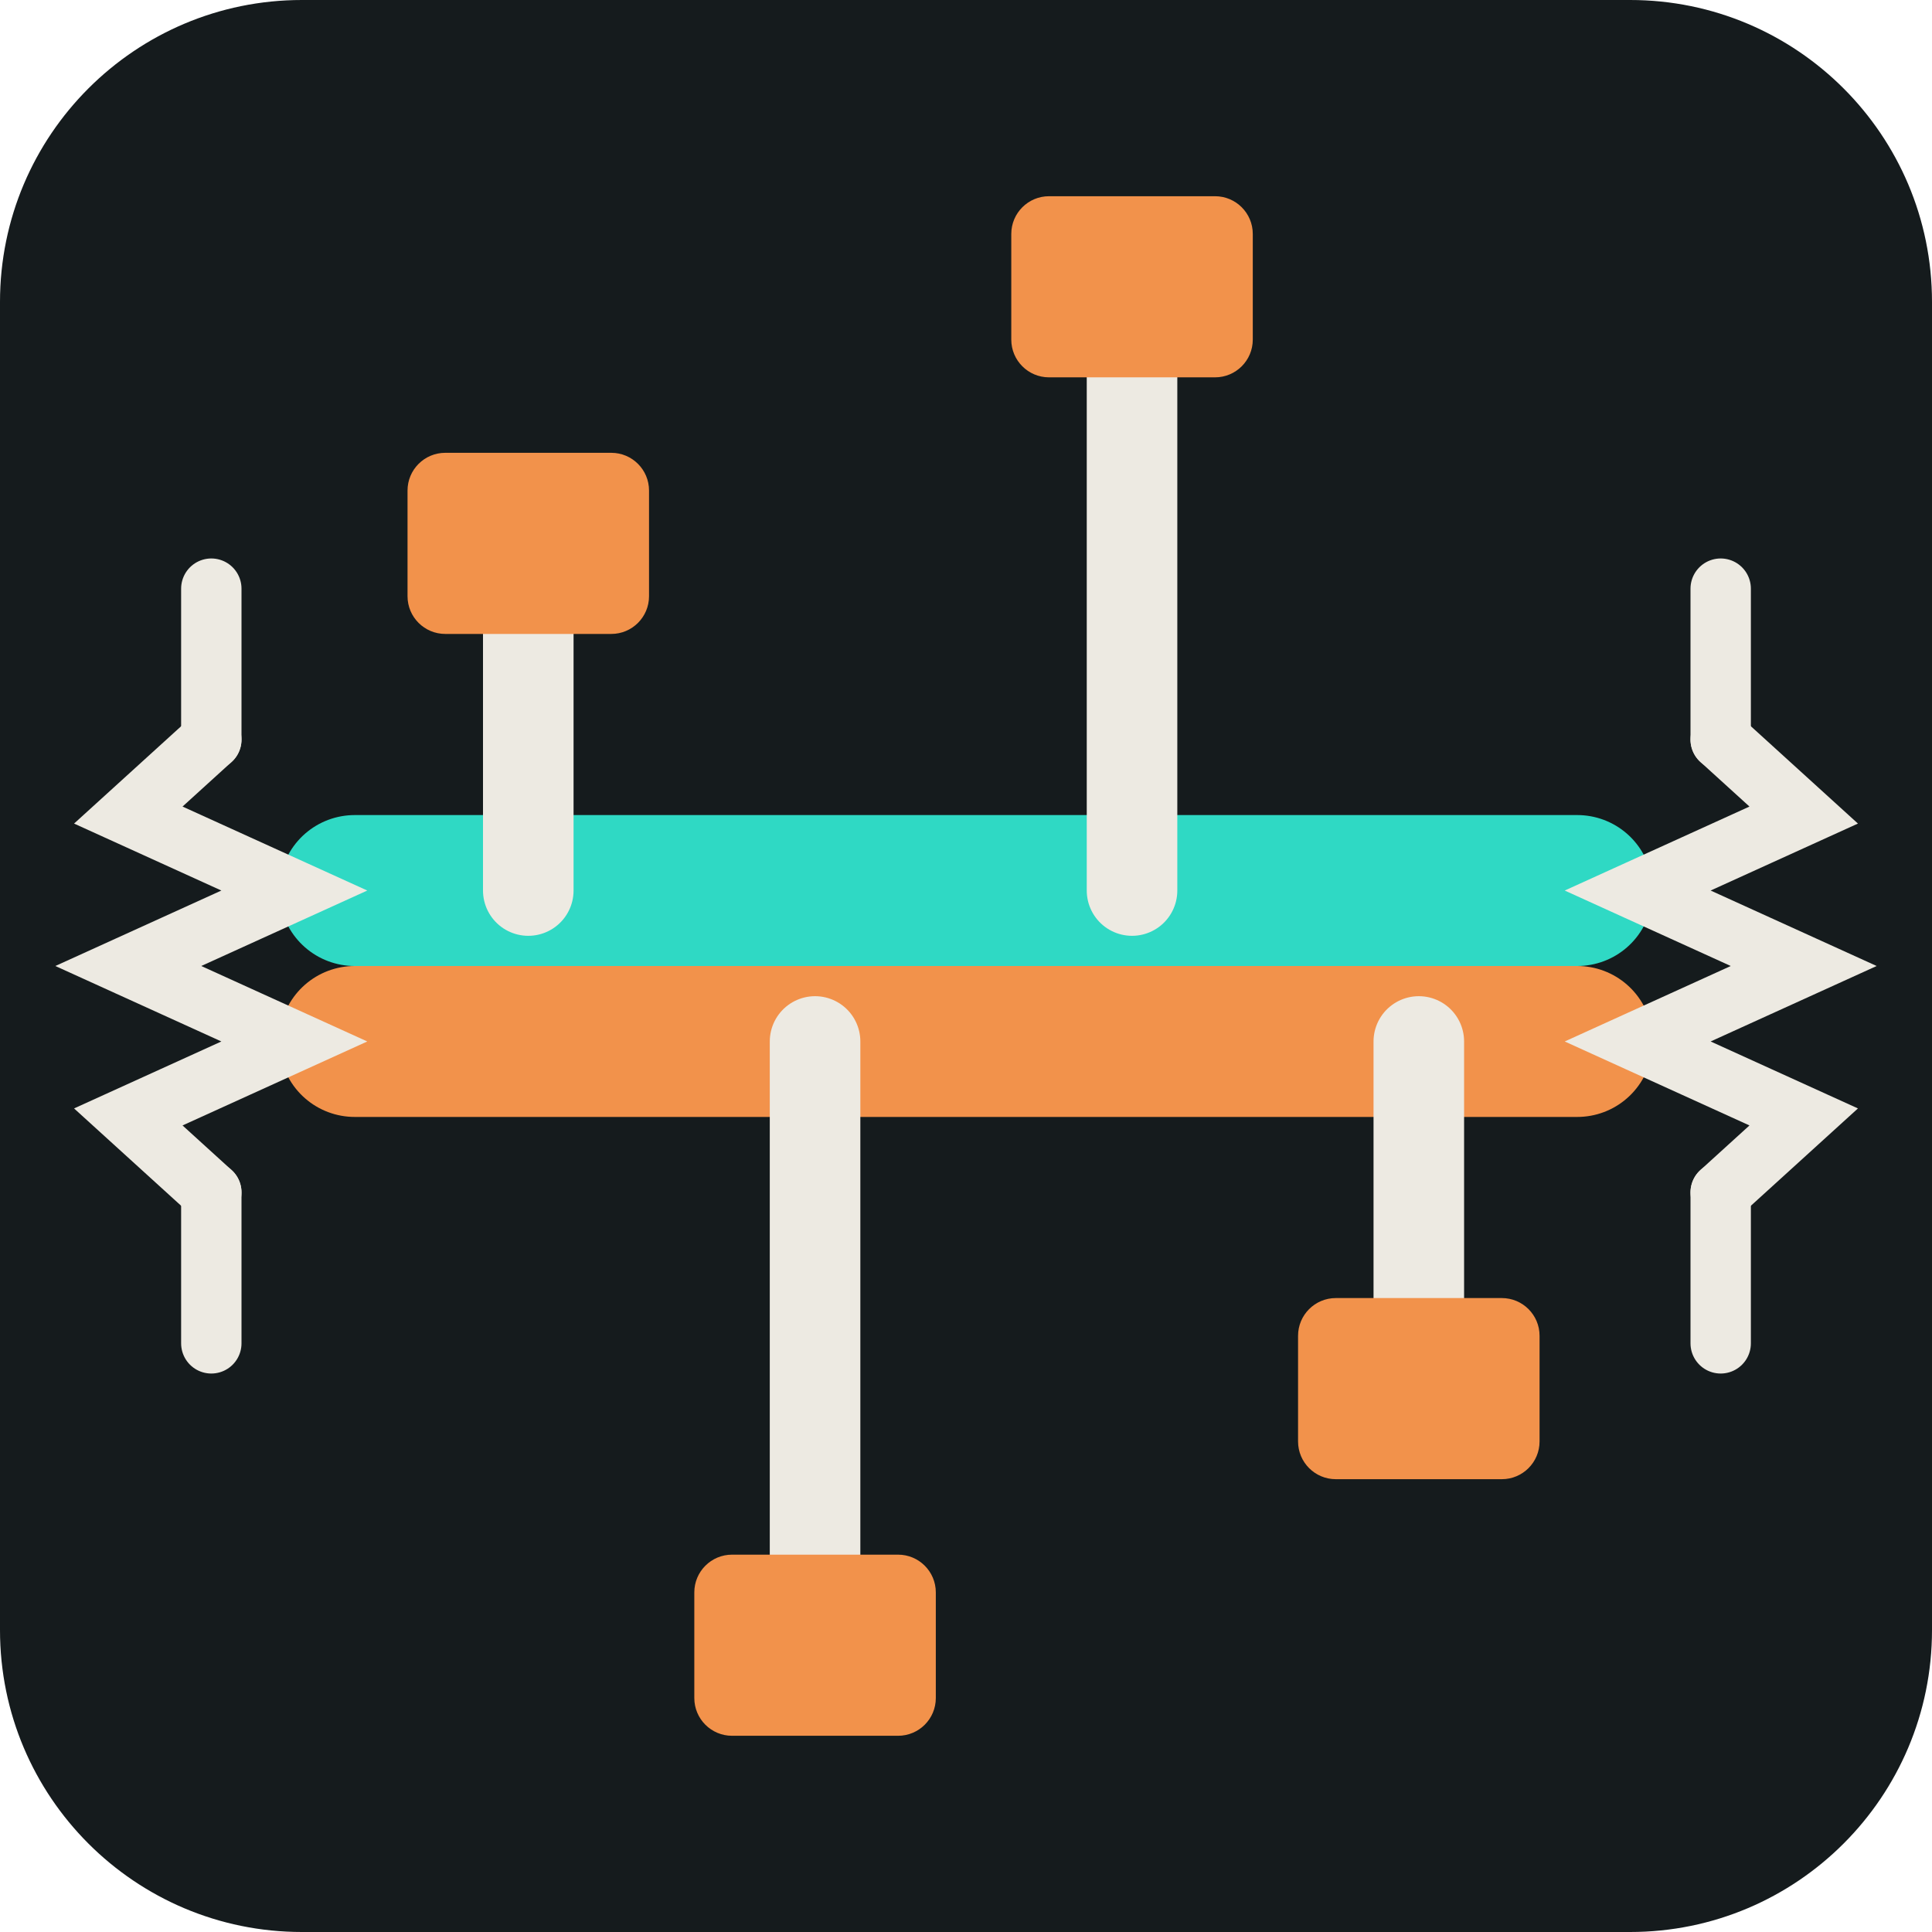
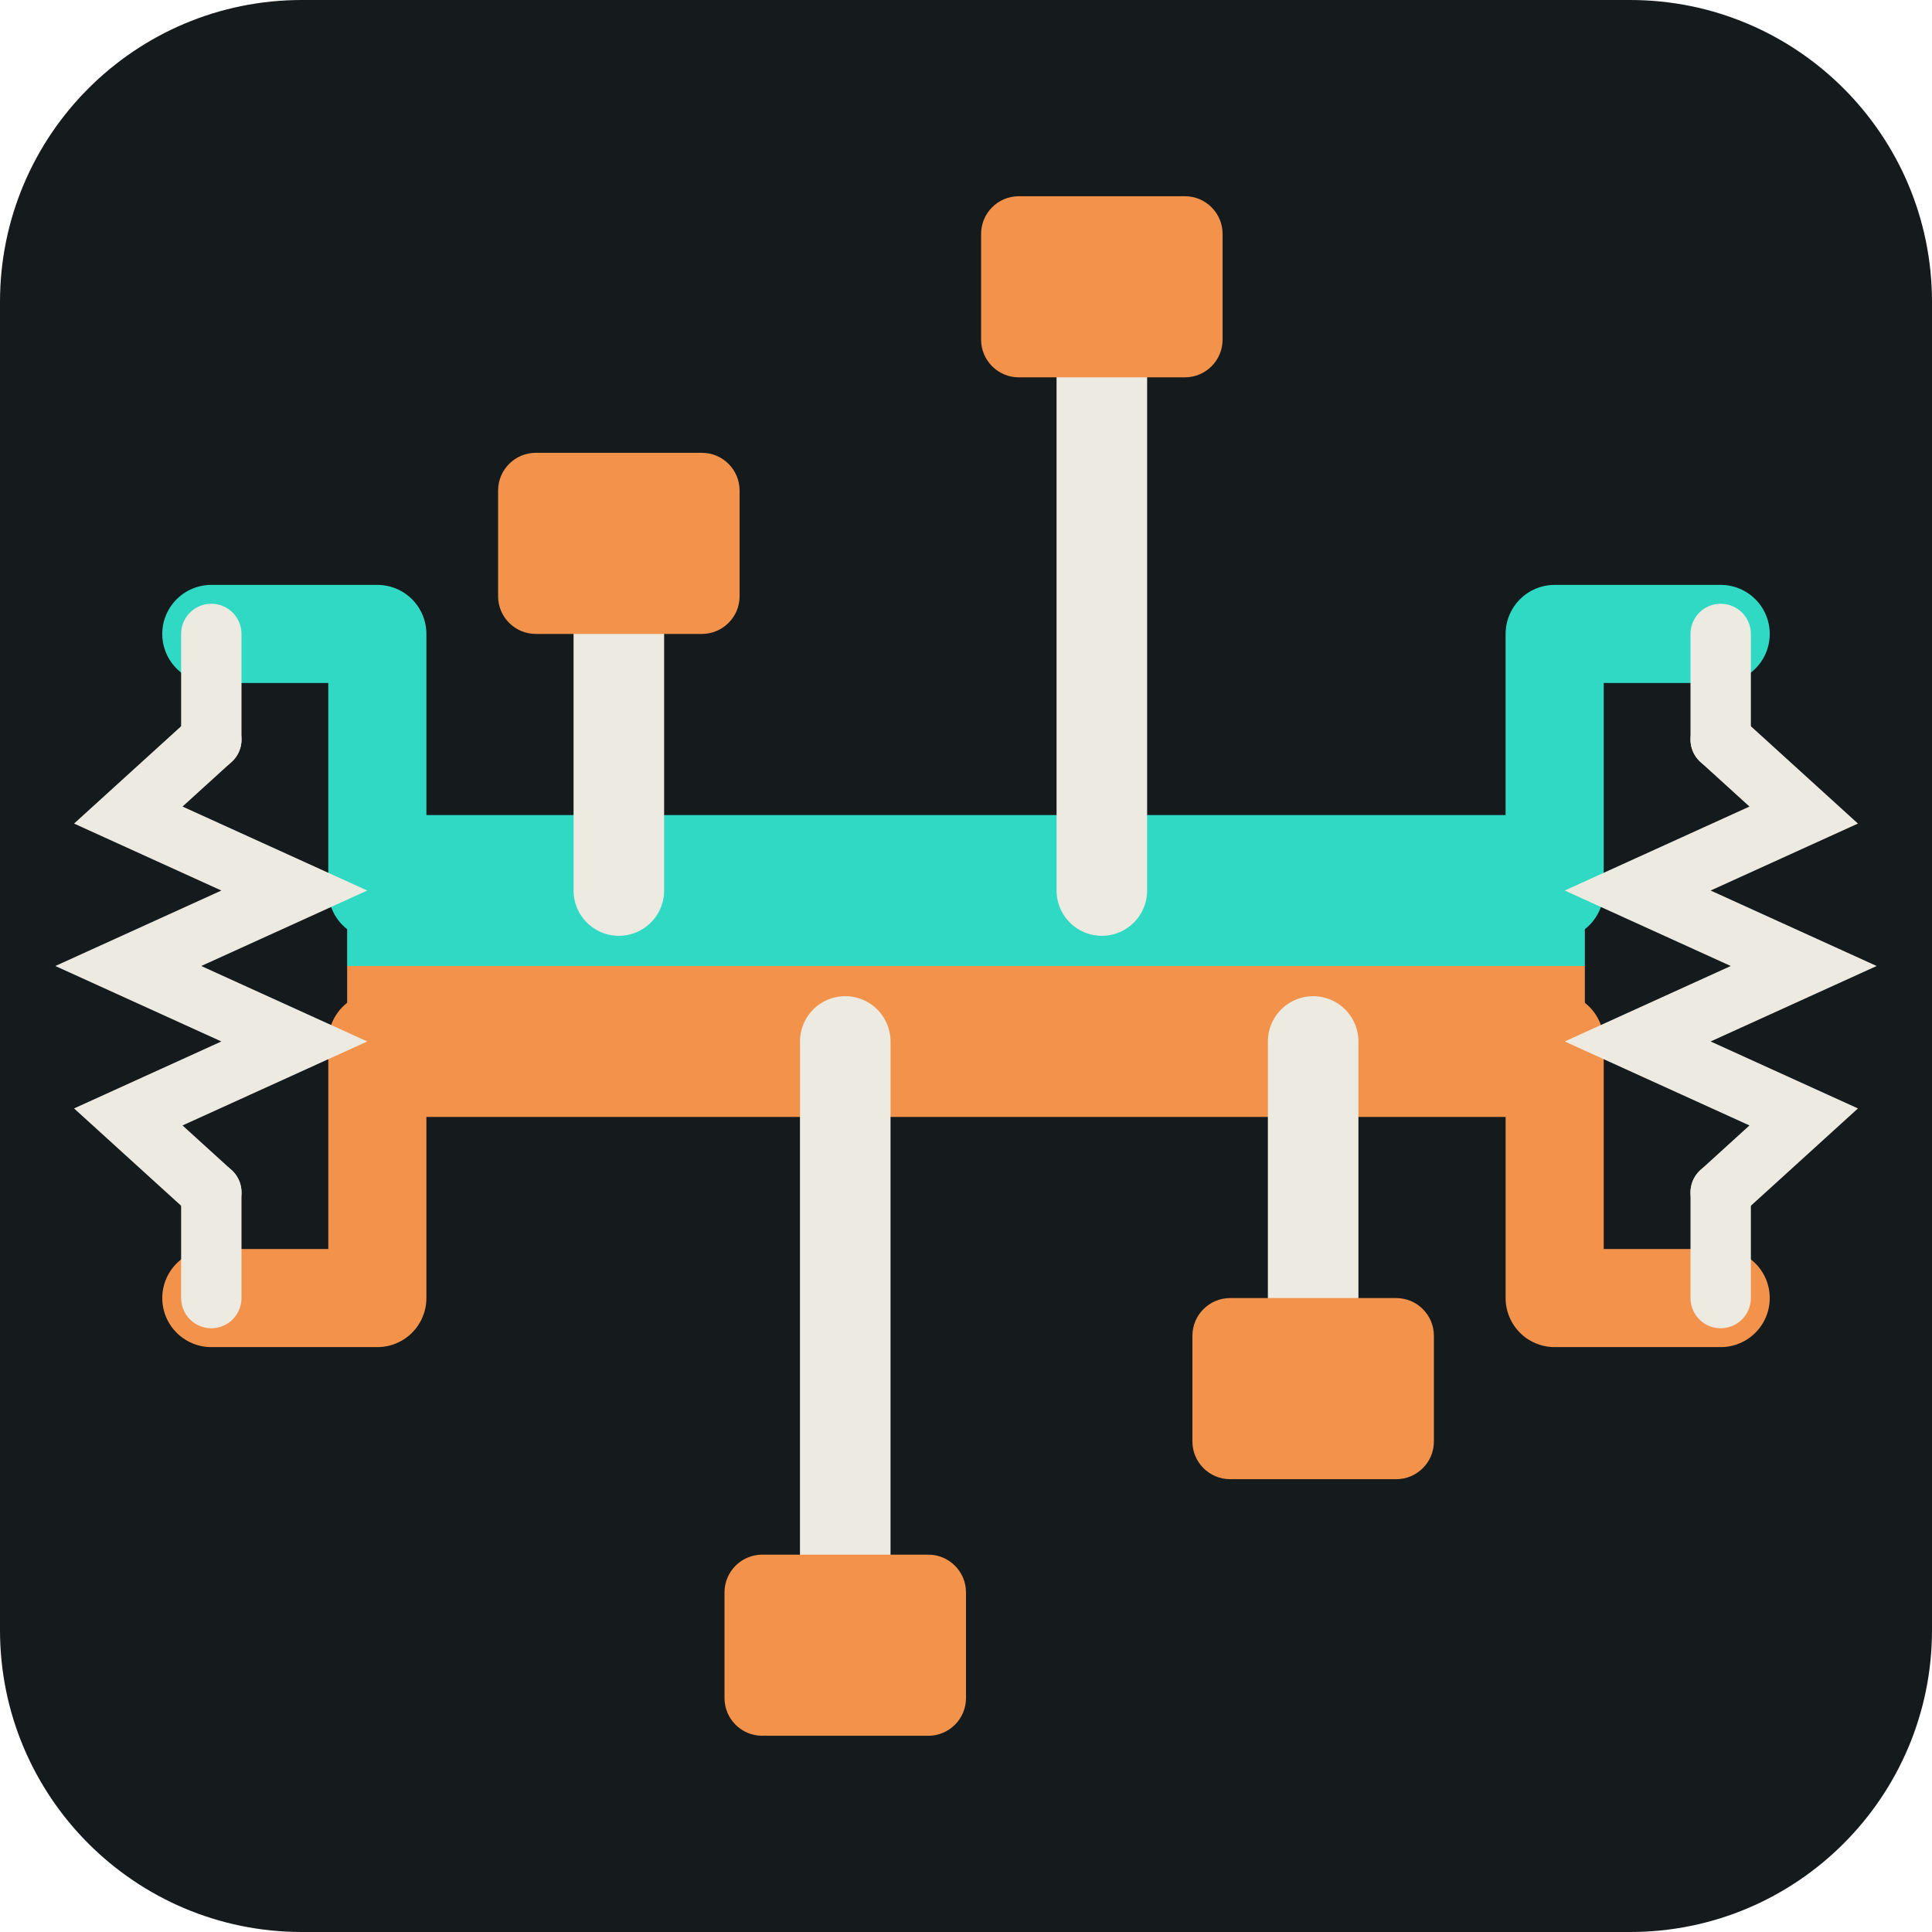
<svg xmlns="http://www.w3.org/2000/svg" width="256" height="256" viewBox="0 0 256 256">
  <rect x="0" y="0" width="256" height="256" rx="40" fill="#151b1d" />
-   <line x1="47" y1="118" x2="209" y2="118" stroke="#2FD9C4" stroke-width="20" stroke-linecap="round" />
-   <line x1="47" y1="138" x2="209" y2="138" stroke="#F2924B" stroke-width="20" stroke-linecap="round" />
-   <line x1="70" y1="118" x2="70" y2="84" stroke="#EDEAE2" stroke-width="12" stroke-linecap="round" />
-   <line x1="108" y1="138" x2="108" y2="206" stroke="#EDEAE2" stroke-width="12" stroke-linecap="round" />
-   <line x1="150" y1="118" x2="150" y2="50" stroke="#EDEAE2" stroke-width="12" stroke-linecap="round" />
-   <line x1="188" y1="138" x2="188" y2="172" stroke="#EDEAE2" stroke-width="12" stroke-linecap="round" />
-   <rect x="54" y="60" width="32" height="24" rx="5" fill="#F2924B" />
-   <rect x="92" y="206" width="32" height="24" rx="5" fill="#F2924B" />
-   <rect x="134" y="26" width="32" height="24" rx="5" fill="#F2924B" />
-   <rect x="172" y="172" width="32" height="24" rx="5" fill="#F2924B" />
-   <line x1="28" y1="78" x2="28" y2="98" stroke="#EDEAE2" stroke-width="8" stroke-linecap="round" />
-   <line x1="28" y1="158" x2="28" y2="178" stroke="#EDEAE2" stroke-width="8" stroke-linecap="round" />
-   <line x1="228" y1="78" x2="228" y2="98" stroke="#EDEAE2" stroke-width="8" stroke-linecap="round" />
-   <line x1="228" y1="158" x2="228" y2="178" stroke="#EDEAE2" stroke-width="8" stroke-linecap="round" />
+   <path d="M50,118 V84 H28" fill="none" stroke="#2FD9C4" stroke-width="13" stroke-linecap="round" stroke-linejoin="round" />
+   <path d="M206,118 V84 H228" fill="none" stroke="#2FD9C4" stroke-width="13" stroke-linecap="round" stroke-linejoin="round" />
+   <path d="M50,138 V172 H28" fill="none" stroke="#F2924B" stroke-width="13" stroke-linecap="round" stroke-linejoin="round" />
+   <path d="M206,138 V172 H228" fill="none" stroke="#F2924B" stroke-width="13" stroke-linecap="round" stroke-linejoin="round" />
+   <line x1="46" y1="118" x2="210" y2="118" stroke="#2FD9C4" stroke-width="20" />
+   <line x1="46" y1="138" x2="210" y2="138" stroke="#F2924B" stroke-width="20" />
+   <line x1="82" y1="118" x2="82" y2="84" stroke="#EDEAE2" stroke-width="12" stroke-linecap="round" />
+   <line x1="112" y1="138" x2="112" y2="206" stroke="#EDEAE2" stroke-width="12" stroke-linecap="round" />
+   <line x1="146" y1="118" x2="146" y2="50" stroke="#EDEAE2" stroke-width="12" stroke-linecap="round" />
+   <line x1="174" y1="138" x2="174" y2="172" stroke="#EDEAE2" stroke-width="12" stroke-linecap="round" />
+   <rect x="66" y="60" width="32" height="24" rx="5" fill="#F2924B" />
+   <rect x="96" y="206" width="32" height="24" rx="5" fill="#F2924B" />
+   <rect x="130" y="26" width="32" height="24" rx="5" fill="#F2924B" />
+   <rect x="158" y="172" width="32" height="24" rx="5" fill="#F2924B" />
+   <line x1="28" y1="84" x2="28" y2="98" stroke="#EDEAE2" stroke-width="8" stroke-linecap="round" />
+   <line x1="28" y1="158" x2="28" y2="172" stroke="#EDEAE2" stroke-width="8" stroke-linecap="round" />
+   <line x1="228" y1="84" x2="228" y2="98" stroke="#EDEAE2" stroke-width="8" stroke-linecap="round" />
+   <line x1="228" y1="158" x2="228" y2="172" stroke="#EDEAE2" stroke-width="8" stroke-linecap="round" />
  <path d="M28,98 L17,108 L39,118 L17,128 L39,138 L17,148 L28,158" fill="none" stroke="#EDEAE2" stroke-width="8" stroke-linecap="round" stroke-linejoin="miter" />
  <path d="M228,98 L239,108 L217,118 L239,128 L217,138 L239,148 L228,158" fill="none" stroke="#EDEAE2" stroke-width="8" stroke-linecap="round" stroke-linejoin="miter" />
</svg>
